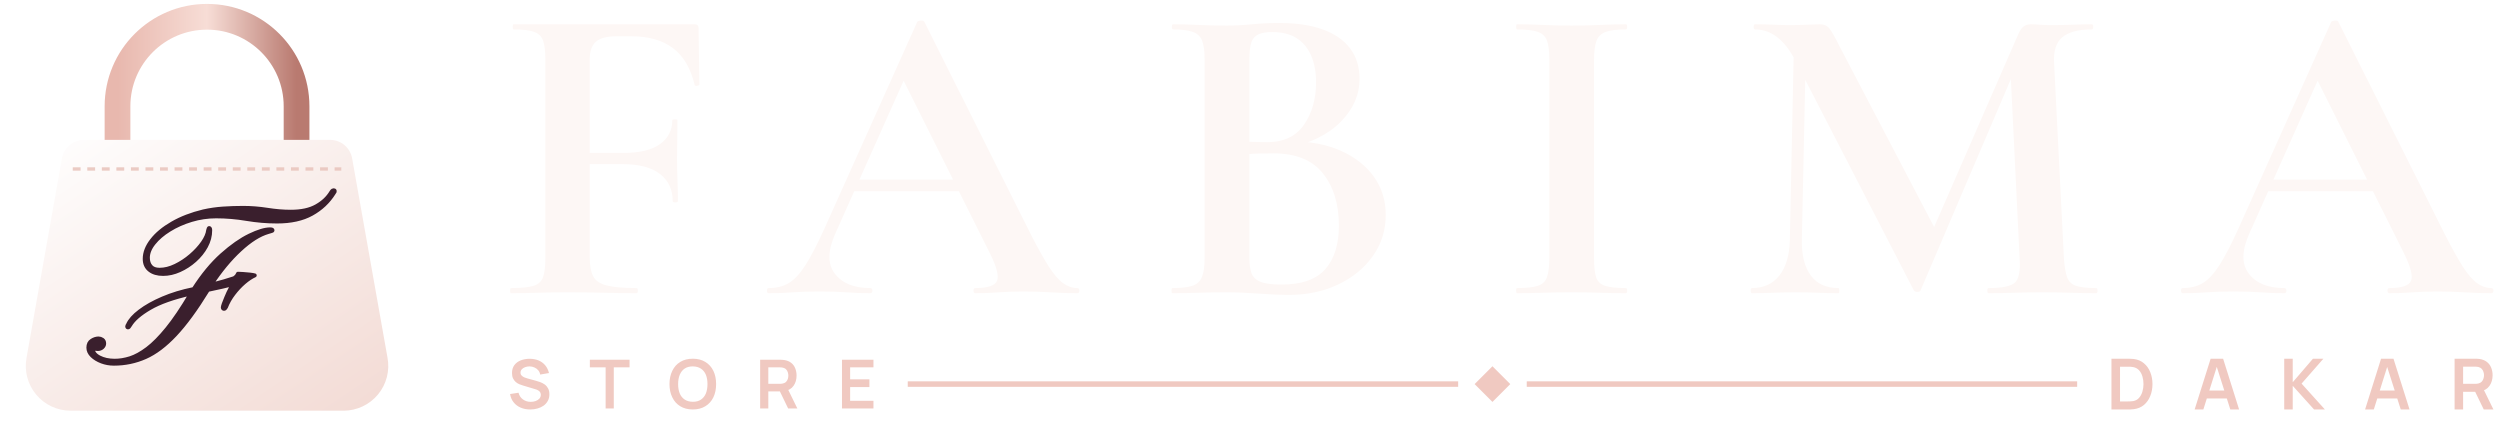
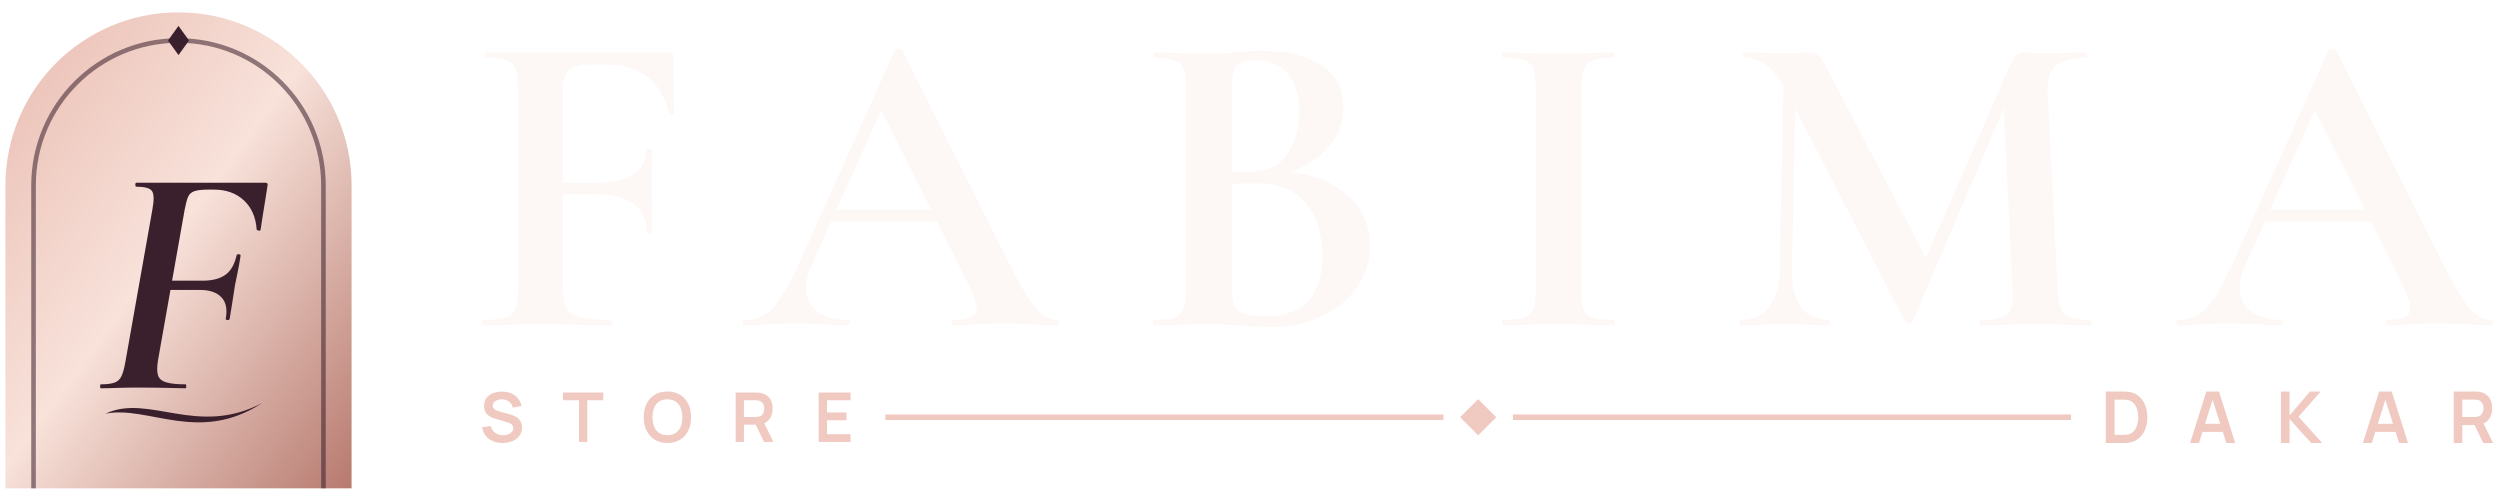
- <svg xmlns="http://www.w3.org/2000/svg" viewBox="0 -1 364.5 62">
+ <svg xmlns="http://www.w3.org/2000/svg" viewBox="0 -7.0 359.5 72.0">
  <defs>
-     <linearGradient id="hg" x1="0" y1="0" x2="1" y2="0">
-       <stop offset="0" stop-color="#e8b8ae" />
-       <stop offset=".5" stop-color="#f7ddd6" />
-       <stop offset="1" stop-color="#b97a70" />
+     <linearGradient id="hg" x1="0" y1="0" x2="1" y2="1">
+       <stop offset="0" stop-color="#e9bcb1" />
+       <stop offset=".48" stop-color="#f8e2da" />
+       <stop offset="1" stop-color="#b77a6f" />
    </linearGradient>
-     <linearGradient id="hb" x1="0" y1="0" x2=".9" y2="1">
-       <stop offset="0" stop-color="#ffffff" />
-       <stop offset="1" stop-color="#f3dcd6" />
+     <linearGradient id="hp" x1="0" y1="0" x2=".7" y2="1">
+       <stop offset="0" stop-color="#5e2d46" />
+       <stop offset="1" stop-color="#2a1420" />
    </linearGradient>
  </defs>
-   <g transform="translate(0 -1) scale(0.8158) translate(-13 -17)">
-     <path d="M34 43.5V36A16 16 0 0 1 66 36V43.5" fill="none" stroke="url(#hg)" stroke-width="4.6" stroke-linecap="round" />
-     <path d="M28 42H72A4 4 0 0 1 75.95 45.4L82.25 80.9A8 8 0 0 1 74.4 90.4H25.6A8 8 0 0 1 17.75 80.9L24.05 45.4A4 4 0 0 1 28 42Z" fill="url(#hb)" />
-     <path d="M26 47.2H74" stroke="#e9c6be" stroke-opacity="0.9" stroke-width=".6" stroke-dasharray="1.4 1.2" />
-     <path d="M42.15 65.96L42.15 65.96Q40.65 65.96 39.76 65.26Q38.86 64.56 38.86 63.26L38.86 63.26Q38.86 61.61 40.15 59.95Q41.44 58.28 43.8 56.92Q46.17 55.55 49.35 54.78L49.35 54.78Q51.09 54.39 52.88 54.27Q54.67 54.15 56.46 54.15L56.46 54.15Q58.58 54.15 60.77 54.49Q62.95 54.84 64.98 54.84L64.98 54.84Q67.8 54.84 69.55 53.85Q71.3 52.87 72.21 51.34L72.21 51.34Q72.36 51.1 72.46 51.05Q72.56 51 72.64 51L72.64 51Q72.82 51 72.82 51.14L72.82 51.14Q72.82 51.22 72.8 51.3Q72.78 51.37 72.64 51.53L72.64 51.53Q71.18 53.85 68.71 55.22Q66.24 56.59 62.52 56.59L62.52 56.59Q59.81 56.59 57.06 56.13Q54.31 55.67 51.62 55.67L51.62 55.67Q49.37 55.67 47.2 56.32Q45.02 56.98 43.27 58.07Q41.52 59.15 40.48 60.46Q39.43 61.77 39.43 63.07L39.43 63.07Q39.43 64.03 39.94 64.62Q40.44 65.21 41.52 65.21L41.52 65.21Q42.9 65.21 44.36 64.5Q45.83 63.79 47.11 62.69Q48.39 61.59 49.24 60.38Q50.08 59.17 50.2 58.16L50.2 58.16Q50.3 57.75 50.38 57.75L50.38 57.75Q50.57 57.75 50.57 58.16L50.57 58.16Q50.57 59.64 49.82 61.03Q49.06 62.42 47.81 63.53Q46.56 64.64 45.08 65.3Q43.61 65.96 42.15 65.96ZM33.35 82L33.35 82Q32.21 82 31.17 81.61Q30.12 81.21 29.45 80.56Q28.79 79.91 28.79 79.13L28.79 79.13Q28.79 78.26 29.4 77.88Q30.01 77.49 30.62 77.49L30.62 77.49Q30.95 77.49 31.29 77.71Q31.62 77.93 31.62 78.4L31.62 78.4Q31.62 78.77 31.29 79.08Q30.95 79.38 30.5 79.38L30.5 79.38Q30.24 79.38 30.01 79.34Q29.77 79.3 29.57 79.19L29.57 79.19L29.57 79.28Q29.57 80.25 30.72 80.86Q31.88 81.47 33.51 81.47L33.51 81.47Q34.83 81.47 36.26 81.02Q37.7 80.56 39.35 79.32Q40.99 78.08 42.89 75.74Q44.79 73.4 47.03 69.62L47.03 69.62Q47.03 69.6 47.13 69.46L47.13 69.46Q42.39 70.53 39.76 72.07Q37.13 73.61 36.24 75.13L36.24 75.13Q36.03 75.52 35.87 75.52L35.87 75.52Q35.73 75.52 35.73 75.37L35.73 75.37Q35.73 75.21 35.87 75.03L35.87 75.03Q36.38 73.85 38.01 72.62Q39.63 71.39 42.08 70.34Q44.53 69.29 47.52 68.68L47.52 68.68Q47.58 68.68 47.62 68.66L47.62 68.66Q50.02 64.92 52.66 62.56Q55.3 60.21 57.6 59.1Q59.9 57.99 61.26 57.99L61.26 57.99Q61.71 57.99 61.71 58.16L61.71 58.16Q61.71 58.24 61.56 58.28Q61.4 58.32 60.89 58.48L60.89 58.48Q58.58 59.15 55.89 61.64Q53.19 64.13 50.71 67.91L50.71 67.91Q51.93 67.59 53.03 67.28Q54.14 66.96 54.86 66.71L54.86 66.71Q55.04 66.59 55.22 66.41Q55.4 66.23 55.53 65.92L55.53 65.92Q55.77 65.92 56.4 65.96Q57.03 66 57.66 66.07Q58.29 66.14 58.53 66.22L58.53 66.22Q57.62 66.63 56.62 67.49Q55.61 68.36 54.75 69.49Q53.88 70.62 53.39 71.88L53.39 71.88Q53.21 72.2 53.05 72.2L53.05 72.2Q52.82 72.2 52.82 71.92L52.82 71.92Q52.82 71.8 52.98 71.33L52.98 71.33Q53.43 70.15 53.81 69.32Q54.2 68.48 54.69 67.73L54.69 67.73Q53.9 67.99 52.67 68.26Q51.44 68.54 50.14 68.81L50.14 68.81L50.06 68.95Q46.99 73.95 44.31 76.8Q41.62 79.66 38.97 80.83Q36.32 82 33.35 82Z" fill="#3a1f2d" stroke="#3a1f2d" stroke-width=".7" stroke-linejoin="round" />
+   <g transform="translate(0 -6.00) scale(0.7778) translate(-17 -5)">
+     <path d="M18 94V38A32 32 0 0 1 82 38V94Z" fill="url(#hg)" />
+     <path d="M23.2 94V38A26.8 26.8 0 0 1 76.8 38V94" fill="none" stroke="#3a1f2d" stroke-opacity="0.55" stroke-width=".85" />
+     <path d="M50 8.5L51.944 11.2L50 13.9L48.056 11.2Z" fill="#3a1f2d" />
+     <path d="M35.63 75.50L35.63 75.50Q35.51 75.50 35.51 75.13Q35.51 74.77 35.63 74.77L35.63 74.77Q37.27 74.77 38.15 74.46Q39.04 74.16 39.46 73.25Q39.89 72.33 40.19 70.57L40.19 70.57L45.18 42.42Q45.66 39.81 45.09 39.02Q44.51 38.23 42.20 38.23L42.20 38.23Q42.02 38.23 42.02 37.86Q42.02 37.50 42.20 37.50L42.20 37.50L66.09 37.50Q66.58 37.50 66.46 38.04L66.46 38.04Q66.27 39.20 66.03 40.78Q65.79 42.36 65.54 43.82Q65.30 45.28 65.18 46.19L65.18 46.19Q65.12 46.43 64.78 46.34Q64.45 46.25 64.45 46.13L64.45 46.13Q64.21 42.72 62.08 40.75Q59.95 38.77 56.55 38.77L56.55 38.77L55.51 38.77Q53.81 38.77 52.96 39.05Q52.11 39.32 51.77 40.11Q51.44 40.90 51.14 42.48L51.14 42.48L46.21 70.33Q45.91 72.15 46.21 73.09Q46.51 74.04 47.73 74.40Q48.95 74.77 51.32 74.77L51.32 74.77Q51.44 74.77 51.44 75.13Q51.44 75.50 51.32 75.50L51.32 75.50Q50.16 75.50 47.97 75.43Q45.78 75.37 42.26 75.37L42.26 75.37Q40.37 75.37 38.67 75.43Q36.97 75.50 35.63 75.50ZM59.46 62.67L59.46 62.67Q59.40 62.91 59.04 62.88Q58.67 62.85 58.74 62.61L58.74 62.61Q59.22 59.99 57.91 58.65Q56.61 57.32 53.99 57.32L53.99 57.32L45.91 57.32L46.09 55.61L54.42 55.61Q57.15 55.61 58.67 54.52Q60.19 53.43 60.74 50.93L60.74 50.93Q60.80 50.69 61.17 50.72Q61.53 50.75 61.47 51.05L61.47 51.05Q61.17 53.00 60.92 54.12Q60.68 55.25 60.44 56.47L60.44 56.47Q60.19 57.99 59.98 59.44Q59.77 60.90 59.46 62.67Z" fill="#3a1f2d" />
+     <path d="M36.5 80.2C44.5 76.4 53.5 84.6 65.5 78.2C53.8 85.9 44.4 78.6 36.5 80.2Z" fill="#3a1f2d" />
  </g>
-   <path d="M74.49 41.75L74.49 41.75Q74.37 41.75 74.37 41.37Q74.37 41 74.49 41L74.49 41Q76.69 41 77.76 40.68Q78.82 40.37 79.17 39.43Q79.51 38.49 79.51 36.67L79.51 36.67L79.51 7.62Q79.51 5.8 79.17 4.89Q78.82 3.98 77.85 3.64Q76.88 3.29 74.87 3.29L74.87 3.29Q74.75 3.29 74.75 2.91Q74.75 2.54 74.87 2.54L74.87 2.54L101.28 2.54Q101.85 2.54 101.85 3.1L101.85 3.1L101.97 11.32Q101.97 11.45 101.66 11.51Q101.35 11.57 101.28 11.38L101.28 11.38Q100.41 7.74 98.12 6.02Q95.83 4.29 92.06 4.29L92.06 4.29L89.87 4.29Q87.8 4.29 86.89 5.08Q85.98 5.86 85.98 7.68L85.98 7.68L85.98 36.42Q85.98 38.3 86.48 39.27Q86.98 40.24 88.45 40.62Q89.93 41 92.81 41L92.81 41Q93 41 93 41.37Q93 41.75 92.81 41.75L92.81 41.75Q90.74 41.75 88.27 41.69Q85.79 41.62 82.53 41.62L82.53 41.62Q80.33 41.62 78.23 41.69Q76.13 41.75 74.49 41.75ZM98.08 28.32L98.08 28.32Q98.08 25.81 96.23 24.37Q94.38 22.93 90.74 22.93L90.74 22.93L82.9 22.93L82.9 21.3L90.81 21.3Q94.45 21.3 96.23 20.01Q98.02 18.72 98.02 16.53L98.02 16.53Q98.02 16.4 98.4 16.4Q98.77 16.4 98.77 16.53L98.77 16.53Q98.77 18.6 98.74 19.73Q98.71 20.86 98.71 22.11L98.71 22.11Q98.71 23.68 98.77 25.15Q98.84 26.63 98.84 28.32L98.84 28.32Q98.84 28.51 98.46 28.51Q98.08 28.51 98.08 28.32ZM142.38 26.88L123.24 26.88L124.12 25.19L141.94 25.19L142.38 26.88ZM157.06 41L157.06 41Q157.37 41 157.37 41.37Q157.37 41.75 157.06 41.75L157.06 41.75Q155.18 41.75 153.17 41.62Q151.16 41.5 149.28 41.5L149.28 41.5Q147.21 41.5 145.64 41.62Q144.07 41.75 142.19 41.75L142.19 41.75Q141.94 41.75 141.94 41.37Q141.94 41 142.19 41L142.19 41Q144.89 41 145.36 39.96Q145.83 38.93 144.32 35.91L144.32 35.91L131.4 10.07L134.22 5.24L121.8 33.03Q120.11 36.79 121.71 38.89Q123.31 41 126.88 41L126.88 41Q127.2 41 127.2 41.37Q127.2 41.75 126.88 41.75L126.88 41.75Q125 41.75 123.43 41.62Q121.86 41.5 119.48 41.5L119.48 41.5Q117.09 41.5 115.62 41.62Q114.15 41.75 112.08 41.75L112.08 41.75Q111.82 41.75 111.82 41.37Q111.82 41 112.08 41L112.08 41Q113.77 41 114.99 40.28Q116.22 39.55 117.41 37.7Q118.6 35.85 120.17 32.4L120.17 32.4L133.72 2.22Q133.78 2.04 134.25 2Q134.72 1.97 134.79 2.22L134.79 2.22L150.28 33.15Q151.79 36.1 152.89 37.83Q153.99 39.55 154.99 40.28Q155.99 41 157.06 41ZM187.49 20.67L187.49 20.67L188.18 19.6Q192.38 19.6 195.49 20.98Q198.59 22.36 200.32 24.78Q202.04 27.19 202.04 30.33L202.04 30.33Q202.04 33.66 200.19 36.29Q198.34 38.93 195.14 40.46Q191.94 42 187.86 42L187.86 42Q186.17 42 183.57 41.81Q180.96 41.62 178.83 41.62L178.83 41.62Q176.57 41.62 174.56 41.69Q172.56 41.75 170.93 41.75L170.93 41.75Q170.8 41.75 170.8 41.37Q170.8 41 170.93 41L170.93 41Q172.81 41 173.81 40.68Q174.82 40.37 175.22 39.43Q175.63 38.49 175.63 36.67L175.63 36.67L175.63 7.62Q175.63 5.8 175.25 4.89Q174.88 3.98 173.87 3.64Q172.87 3.29 171.05 3.29L171.05 3.29Q170.86 3.29 170.86 2.91Q170.86 2.54 171.05 2.54L171.05 2.54Q172.62 2.54 174.6 2.63Q176.57 2.73 178.83 2.73L178.83 2.73Q180.59 2.73 182.56 2.54Q184.54 2.35 186.48 2.35L186.48 2.35Q190.25 2.35 192.85 3.29Q195.46 4.23 196.84 6.05Q198.22 7.87 198.22 10.51L198.22 10.51Q198.22 13.96 195.49 16.75Q192.76 19.54 187.49 20.67ZM185.48 3.67L185.48 3.67Q184.23 3.67 183.47 4.01Q182.72 4.36 182.44 5.2Q182.16 6.05 182.16 7.74L182.16 7.74L182.16 20.04L179.9 19.6Q181.97 19.67 183.28 19.7Q184.6 19.73 184.73 19.73L184.73 19.73Q188.37 19.73 190.12 17.19Q191.88 14.65 191.88 11.01L191.88 11.01Q191.88 8.69 191.13 7.02Q190.37 5.36 188.96 4.51Q187.55 3.67 185.48 3.67ZM186.86 40.49L186.86 40.49Q191.25 40.49 193.23 38.24Q195.21 35.98 195.21 31.9L195.21 31.9Q195.21 27.19 192.88 24.28Q190.56 21.36 185.67 21.36L185.67 21.36Q184.85 21.36 183.35 21.39Q181.84 21.42 180.15 21.74L180.15 21.74L182.16 20.98L182.16 36.67Q182.16 37.99 182.47 38.83Q182.78 39.68 183.79 40.09Q184.79 40.49 186.86 40.49ZM232.41 7.74L232.41 36.67Q232.41 38.49 232.72 39.43Q233.04 40.37 234.04 40.68Q235.05 41 237.05 41L237.05 41Q237.24 41 237.24 41.37Q237.24 41.75 237.05 41.75L237.05 41.75Q235.42 41.75 233.45 41.69Q231.47 41.62 229.08 41.62L229.08 41.62Q226.83 41.62 224.82 41.69Q222.81 41.75 221.18 41.75L221.18 41.75Q221.05 41.75 221.05 41.37Q221.05 41 221.18 41L221.18 41Q223.19 41 224.19 40.68Q225.19 40.37 225.54 39.43Q225.89 38.49 225.89 36.67L225.89 36.67L225.89 7.62Q225.89 5.8 225.54 4.89Q225.19 3.98 224.19 3.64Q223.19 3.29 221.18 3.29L221.18 3.29Q221.05 3.29 221.05 2.91Q221.05 2.54 221.18 2.54L221.18 2.54Q222.81 2.54 224.82 2.63Q226.83 2.73 229.08 2.73L229.08 2.73Q231.47 2.73 233.48 2.63Q235.48 2.54 237.05 2.54L237.05 2.54Q237.24 2.54 237.24 2.91Q237.24 3.29 237.05 3.29L237.05 3.29Q235.05 3.29 234.07 3.67Q233.1 4.04 232.76 4.98Q232.41 5.93 232.41 7.74L232.41 7.74ZM260.96 33.97L260.96 33.97L261.58 3.98L263.34 4.11L262.71 33.97Q262.65 37.3 264 39.15Q265.35 41 268.05 41L268.05 41Q268.17 41 268.17 41.37Q268.17 41.75 268.05 41.75L268.05 41.75Q266.67 41.75 265.19 41.69Q263.72 41.62 261.96 41.62L261.96 41.62Q260.02 41.62 258.42 41.69Q256.82 41.75 255.44 41.75L255.44 41.75Q255.25 41.75 255.25 41.37Q255.25 41 255.44 41L255.44 41Q258.01 41 259.45 39.15Q260.89 37.3 260.96 33.97ZM305.63 41L305.63 41Q305.82 41 305.82 41.37Q305.82 41.75 305.63 41.75L305.63 41.75Q304.06 41.75 302.02 41.69Q299.98 41.62 297.72 41.62L297.72 41.62Q295.46 41.62 293.52 41.69Q291.57 41.75 289.94 41.75L289.94 41.75Q289.75 41.75 289.75 41.37Q289.75 41 289.94 41L289.94 41Q292.95 41 293.8 40.18Q294.65 39.37 294.46 36.67L294.46 36.67L293.08 8.37L296.09 3.73L280.03 41.31Q279.97 41.56 279.56 41.56Q279.15 41.56 279.02 41.31L279.02 41.31L261.71 7.74Q259.39 3.29 255.87 3.29L255.87 3.29Q255.69 3.29 255.69 2.91Q255.69 2.54 255.87 2.54L255.87 2.54Q257.13 2.54 258.54 2.6Q259.95 2.66 260.89 2.66L260.89 2.66Q262.4 2.66 263.56 2.6Q264.72 2.54 265.35 2.54L265.35 2.54Q266.23 2.54 266.73 3.16Q267.23 3.79 268.23 5.8L268.23 5.8L282.35 32.78L279.4 38.05L294.21 4.11Q294.58 3.23 295.02 2.88Q295.46 2.54 296.09 2.54L296.09 2.54Q296.65 2.54 297.35 2.6Q298.04 2.66 298.98 2.66L298.98 2.66Q300.92 2.66 302.27 2.6Q303.62 2.54 305 2.54L305 2.54Q305.19 2.54 305.19 2.91Q305.19 3.29 305 3.29L305 3.29Q302.05 3.29 300.7 4.42Q299.35 5.55 299.48 8.06L299.48 8.06L300.92 36.67Q301.05 38.49 301.39 39.43Q301.74 40.37 302.71 40.68Q303.68 41 305.63 41ZM348.54 26.88L329.41 26.88L330.28 25.19L348.1 25.19L348.54 26.88ZM363.22 41L363.22 41Q363.54 41 363.54 41.37Q363.54 41.75 363.22 41.75L363.22 41.75Q361.34 41.75 359.33 41.62Q357.32 41.5 355.44 41.5L355.44 41.5Q353.37 41.5 351.8 41.62Q350.24 41.75 348.35 41.75L348.35 41.75Q348.1 41.75 348.1 41.37Q348.1 41 348.35 41L348.35 41Q351.05 41 351.52 39.96Q351.99 38.93 350.49 35.91L350.49 35.91L337.56 10.07L340.38 5.24L327.96 33.03Q326.27 36.79 327.87 38.89Q329.47 41 333.04 41L333.04 41Q333.36 41 333.36 41.37Q333.36 41.75 333.04 41.75L333.04 41.75Q331.16 41.75 329.59 41.62Q328.03 41.5 325.64 41.5L325.64 41.5Q323.26 41.5 321.78 41.62Q320.31 41.75 318.24 41.75L318.24 41.75Q317.99 41.75 317.99 41.37Q317.99 41 318.24 41L318.24 41Q319.93 41 321.15 40.28Q322.38 39.55 323.57 37.7Q324.76 35.85 326.33 32.4L326.33 32.4L339.88 2.22Q339.95 2.04 340.42 2Q340.89 1.97 340.95 2.22L340.95 2.22L356.45 33.15Q357.95 36.1 359.05 37.83Q360.15 39.55 361.15 40.28Q362.16 41 363.22 41Z" fill="#fdf7f5" />
-   <path d="M77.31 58.7L77.31 58.7Q76.53 58.7 75.91 58.43Q75.28 58.16 74.88 57.65Q74.48 57.15 74.37 56.45L74.37 56.45L75.6 56.26Q75.76 56.89 76.25 57.24Q76.74 57.59 77.38 57.59L77.38 57.59Q77.76 57.59 78.1 57.47Q78.43 57.35 78.64 57.12Q78.85 56.89 78.85 56.56L78.85 56.56Q78.85 56.42 78.8 56.29Q78.75 56.16 78.66 56.07Q78.56 55.97 78.41 55.89Q78.26 55.8 78.06 55.75L78.06 55.75L76.23 55.2Q75.99 55.13 75.72 55.02Q75.44 54.9 75.2 54.7Q74.96 54.49 74.8 54.17Q74.65 53.86 74.65 53.39L74.65 53.39Q74.65 52.7 74.99 52.24Q75.34 51.77 75.93 51.54Q76.52 51.31 77.24 51.31L77.24 51.31Q77.97 51.32 78.54 51.56Q79.11 51.8 79.5 52.27Q79.88 52.73 80.04 53.39L80.04 53.39L78.76 53.61Q78.69 53.23 78.46 52.97Q78.24 52.71 77.91 52.57Q77.59 52.43 77.22 52.42L77.22 52.42Q76.87 52.42 76.57 52.53Q76.26 52.64 76.08 52.84Q75.89 53.05 75.89 53.33L75.89 53.33Q75.89 53.59 76.05 53.75Q76.21 53.92 76.44 54.02Q76.68 54.11 76.92 54.18L76.92 54.18L78.19 54.53Q78.45 54.6 78.78 54.72Q79.1 54.84 79.41 55.05Q79.71 55.26 79.9 55.61Q80.1 55.95 80.1 56.49L80.1 56.49Q80.1 57.04 79.87 57.45Q79.64 57.87 79.25 58.15Q78.86 58.42 78.36 58.56Q77.86 58.7 77.31 58.7ZM89.49 58.55L88.3 58.55L88.3 52.56L86 52.56L86 51.45L91.79 51.45L91.79 52.56L89.49 52.56L89.49 58.55ZM101.01 58.7L101.01 58.7Q99.94 58.7 99.18 58.23Q98.42 57.77 98.02 56.93Q97.61 56.1 97.61 55L97.61 55Q97.61 53.9 98.02 53.07Q98.42 52.23 99.18 51.77Q99.94 51.3 101.01 51.3L101.01 51.3Q102.07 51.3 102.84 51.77Q103.6 52.23 104.01 53.07Q104.41 53.9 104.41 55L104.41 55Q104.41 56.1 104.01 56.93Q103.6 57.77 102.84 58.23Q102.07 58.7 101.01 58.7ZM101.01 57.58L101.01 57.58Q101.72 57.59 102.2 57.26Q102.68 56.94 102.92 56.36Q103.15 55.78 103.15 55L103.15 55Q103.15 54.22 102.92 53.65Q102.68 53.07 102.2 52.75Q101.72 52.43 101.01 52.42L101.01 52.42Q100.29 52.42 99.82 52.74Q99.35 53.06 99.11 53.64Q98.87 54.22 98.87 55L98.87 55Q98.87 55.78 99.1 56.35Q99.34 56.93 99.82 57.25Q100.29 57.57 101.01 57.58ZM112.02 58.55L110.83 58.55L110.83 51.45L113.76 51.45Q113.87 51.45 114.03 51.46Q114.19 51.46 114.33 51.49L114.33 51.49Q114.95 51.58 115.35 51.9Q115.75 52.21 115.94 52.69Q116.14 53.18 116.14 53.76L116.14 53.76Q116.14 54.63 115.7 55.25Q115.26 55.88 114.35 56.03L114.35 56.03L113.85 56.07L112.02 56.07L112.02 58.55ZM116.25 58.55L114.91 58.55L113.51 55.66L114.71 55.4L116.25 58.55ZM112.02 52.56L112.02 54.96L113.71 54.96Q113.81 54.96 113.93 54.95Q114.06 54.94 114.16 54.91L114.16 54.91Q114.46 54.84 114.63 54.65Q114.8 54.46 114.87 54.23Q114.94 53.99 114.94 53.76L114.94 53.76Q114.94 53.54 114.87 53.3Q114.8 53.06 114.63 52.87Q114.46 52.68 114.16 52.61L114.16 52.61Q114.06 52.58 113.93 52.57Q113.81 52.56 113.71 52.56L113.71 52.56L112.02 52.56ZM127.35 58.55L122.76 58.55L122.76 51.45L127.35 51.45L127.35 52.56L123.95 52.56L123.95 54.31L126.76 54.31L126.76 55.43L123.95 55.43L123.95 57.44L127.35 57.44L127.35 58.55ZM310.2 58.7L307.85 58.7L307.85 51.3L310.2 51.3Q310.3 51.3 310.57 51.31Q310.85 51.31 311.1 51.34L311.1 51.34Q311.98 51.45 312.59 51.97Q313.2 52.48 313.51 53.27Q313.83 54.06 313.83 55L313.83 55Q313.83 55.94 313.51 56.73Q313.2 57.52 312.59 58.04Q311.98 58.55 311.1 58.66L311.1 58.66Q310.85 58.69 310.57 58.7Q310.3 58.7 310.2 58.7L310.2 58.7ZM309.1 52.47L309.1 57.53L310.2 57.53Q310.36 57.53 310.6 57.52Q310.84 57.51 311.02 57.48L311.02 57.48Q311.55 57.38 311.87 57.01Q312.2 56.64 312.36 56.11Q312.52 55.58 312.52 55L312.52 55Q312.52 54.4 312.36 53.87Q312.2 53.34 311.87 52.98Q311.54 52.62 311.02 52.52L311.02 52.52Q310.84 52.48 310.6 52.47Q310.36 52.47 310.2 52.47L310.2 52.47L309.1 52.47ZM321.25 58.7L319.98 58.7L322.31 51.3L324.13 51.3L326.46 58.7L325.18 58.7L323.07 52.06L323.34 52.06L321.25 58.7ZM325.16 57.1L321.28 57.1L321.28 55.94L325.16 55.94L325.16 57.1ZM334.28 58.7L333.04 58.7L333.04 51.3L334.28 51.3L334.28 54.73L337.23 51.3L338.75 51.3L335.57 54.93L338.97 58.7L337.39 58.7L334.28 55.25L334.28 58.7ZM346.1 58.7L344.83 58.7L347.16 51.3L348.97 51.3L351.31 58.7L350.03 58.7L347.91 52.06L348.19 52.06L346.1 58.7ZM350.01 57.1L346.13 57.1L346.13 55.94L350.01 55.94L350.01 57.1ZM359.12 58.7L357.88 58.7L357.88 51.3L360.94 51.3Q361.05 51.3 361.22 51.31Q361.39 51.32 361.53 51.34L361.53 51.34Q362.17 51.44 362.59 51.77Q363.01 52.1 363.21 52.6Q363.42 53.1 363.42 53.71L363.42 53.71Q363.42 54.62 362.96 55.27Q362.5 55.92 361.56 56.07L361.56 56.07L361.03 56.12L359.12 56.12L359.12 58.7ZM363.54 58.7L362.13 58.7L360.67 55.69L361.93 55.41L363.54 58.7ZM359.12 52.46L359.12 54.96L360.89 54.96Q360.99 54.96 361.12 54.95Q361.25 54.94 361.36 54.91L361.36 54.91Q361.67 54.83 361.84 54.64Q362.02 54.44 362.09 54.19Q362.17 53.95 362.17 53.71L362.17 53.71Q362.17 53.47 362.09 53.23Q362.02 52.98 361.84 52.78Q361.67 52.59 361.36 52.51L361.36 52.51Q361.25 52.48 361.12 52.47Q360.99 52.46 360.89 52.46L360.89 52.46L359.12 52.46Z" fill="#f0c9c1" />
-   <path d="M132.35 55H212.60M222.60 55H302.85" stroke="#f0c9c1" stroke-width=".8" />
-   <path d="M217.599 52.4L220.199 55L217.599 57.6L214.999 55Z" fill="#f0c9c1" />
+   <g transform="translate(69.33 0)">
+     <path d="M0.13 39.75L0.13 39.75Q0 39.75 0 39.37Q0 39 0.13 39L0.13 39Q2.32 39 3.39 38.68Q4.46 38.37 4.8 37.43Q5.15 36.49 5.15 34.67L5.15 34.67L5.15 5.62Q5.15 3.8 4.8 2.89Q4.46 1.98 3.48 1.64Q2.51 1.29 0.5 1.29L0.5 1.29Q0.38 1.29 0.38 0.91Q0.38 0.54 0.5 0.54L0.5 0.54L26.92 0.54Q27.48 0.54 27.48 1.1L27.48 1.1L27.61 9.32Q27.61 9.45 27.29 9.51Q26.98 9.57 26.92 9.38L26.92 9.38Q26.04 5.74 23.75 4.02Q21.46 2.29 17.69 2.29L17.69 2.29L15.5 2.29Q13.43 2.29 12.52 3.08Q11.61 3.86 11.61 5.68L11.61 5.68L11.61 34.42Q11.61 36.3 12.11 37.27Q12.61 38.24 14.09 38.62Q15.56 39 18.45 39L18.45 39Q18.63 39 18.63 39.37Q18.63 39.75 18.45 39.75L18.45 39.75Q16.38 39.75 13.9 39.69Q11.42 39.62 8.16 39.62L8.16 39.62Q5.96 39.62 3.86 39.69Q1.76 39.75 0.13 39.75ZM23.72 26.32L23.72 26.32Q23.72 23.81 21.87 22.37Q20.01 20.93 16.38 20.93L16.38 20.93L8.53 20.93L8.53 19.3L16.44 19.3Q20.08 19.3 21.87 18.01Q23.65 16.72 23.65 14.53L23.65 14.53Q23.65 14.4 24.03 14.4Q24.41 14.4 24.41 14.53L24.41 14.53Q24.41 16.6 24.37 17.73Q24.34 18.86 24.34 20.11L24.34 20.11Q24.34 21.68 24.41 23.15Q24.47 24.63 24.47 26.32L24.47 26.32Q24.47 26.51 24.09 26.51Q23.72 26.51 23.72 26.32ZM68.01 24.88L48.87 24.88L49.75 23.19L67.57 23.19L68.01 24.88ZM82.69 39L82.69 39Q83.01 39 83.01 39.37Q83.01 39.75 82.69 39.75L82.69 39.75Q80.81 39.75 78.8 39.62Q76.79 39.5 74.91 39.5L74.91 39.5Q72.84 39.5 71.27 39.62Q69.7 39.75 67.82 39.75L67.82 39.75Q67.57 39.75 67.57 39.37Q67.57 39 67.82 39L67.82 39Q70.52 39 70.99 37.96Q71.46 36.93 69.96 33.91L69.96 33.91L57.03 8.07L59.85 3.24L47.43 31.03Q45.74 34.79 47.34 36.89Q48.94 39 52.51 39L52.51 39Q52.83 39 52.83 39.37Q52.83 39.75 52.51 39.75L52.51 39.75Q50.63 39.75 49.06 39.62Q47.49 39.5 45.11 39.5L45.11 39.5Q42.73 39.5 41.25 39.62Q39.78 39.75 37.71 39.75L37.71 39.75Q37.46 39.75 37.46 39.37Q37.46 39 37.71 39L37.71 39Q39.4 39 40.62 38.28Q41.85 37.55 43.04 35.7Q44.23 33.85 45.8 30.4L45.8 30.4L59.35 0.22Q59.41 0.04 59.89 0Q60.36-0.03 60.42 0.22L60.42 0.22L75.92 31.15Q77.42 34.1 78.52 35.83Q79.62 37.55 80.62 38.28Q81.62 39 82.69 39ZM113.12 18.67L113.12 18.67L113.81 17.6Q118.01 17.6 121.12 18.98Q124.22 20.36 125.95 22.78Q127.68 25.19 127.68 28.33L127.68 28.33Q127.68 31.66 125.82 34.29Q123.97 36.93 120.77 38.46Q117.57 40 113.5 40L113.5 40Q111.8 40 109.2 39.81Q106.6 39.62 104.46 39.62L104.46 39.62Q102.2 39.62 100.2 39.69Q98.19 39.75 96.56 39.75L96.56 39.75Q96.43 39.75 96.43 39.37Q96.43 39 96.56 39L96.56 39Q98.44 39 99.44 38.68Q100.45 38.37 100.85 37.43Q101.26 36.49 101.26 34.67L101.26 34.67L101.26 5.62Q101.26 3.8 100.89 2.89Q100.51 1.98 99.51 1.64Q98.5 1.29 96.68 1.29L96.68 1.29Q96.49 1.29 96.49 0.91Q96.49 0.54 96.68 0.54L96.68 0.54Q98.25 0.54 100.23 0.63Q102.2 0.73 104.46 0.73L104.46 0.73Q106.22 0.73 108.19 0.54Q110.17 0.35 112.12 0.35L112.12 0.35Q115.88 0.35 118.48 1.29Q121.09 2.23 122.47 4.05Q123.85 5.87 123.85 8.51L123.85 8.51Q123.85 11.96 121.12 14.75Q118.39 17.54 113.12 18.67ZM111.11 1.67L111.11 1.67Q109.86 1.67 109.1 2.01Q108.35 2.36 108.07 3.2Q107.79 4.05 107.79 5.74L107.79 5.74L107.79 18.04L105.53 17.6Q107.6 17.67 108.92 17.7Q110.23 17.73 110.36 17.73L110.36 17.73Q114 17.73 115.76 15.19Q117.51 12.65 117.51 9.01L117.51 9.01Q117.51 6.69 116.76 5.02Q116.01 3.36 114.59 2.51Q113.18 1.67 111.11 1.67ZM112.49 38.49L112.49 38.49Q116.88 38.49 118.86 36.24Q120.84 33.98 120.84 29.9L120.84 29.9Q120.84 25.19 118.52 22.28Q116.19 19.36 111.3 19.36L111.3 19.36Q110.48 19.36 108.98 19.39Q107.47 19.42 105.78 19.74L105.78 19.74L107.79 18.98L107.79 34.67Q107.79 35.99 108.1 36.83Q108.41 37.68 109.42 38.09Q110.42 38.49 112.49 38.49ZM158.04 5.74L158.04 34.67Q158.04 36.49 158.35 37.43Q158.67 38.37 159.67 38.68Q160.68 39 162.68 39L162.68 39Q162.87 39 162.87 39.37Q162.87 39.75 162.68 39.75L162.68 39.75Q161.05 39.75 159.08 39.69Q157.1 39.62 154.72 39.62L154.72 39.62Q152.46 39.62 150.45 39.69Q148.44 39.75 146.81 39.75L146.81 39.75Q146.69 39.75 146.69 39.37Q146.69 39 146.81 39L146.81 39Q148.82 39 149.82 38.68Q150.83 38.37 151.17 37.43Q151.52 36.49 151.52 34.67L151.52 34.67L151.52 5.62Q151.52 3.8 151.17 2.89Q150.83 1.98 149.82 1.64Q148.82 1.29 146.81 1.29L146.81 1.29Q146.69 1.29 146.69 0.91Q146.69 0.54 146.81 0.54L146.81 0.54Q148.44 0.54 150.45 0.63Q152.46 0.73 154.72 0.73L154.72 0.73Q157.1 0.73 159.11 0.63Q161.12 0.54 162.68 0.54L162.68 0.54Q162.87 0.54 162.87 0.91Q162.87 1.29 162.68 1.29L162.68 1.29Q160.68 1.29 159.7 1.67Q158.73 2.04 158.39 2.98Q158.04 3.93 158.04 5.74L158.04 5.74ZM186.59 31.97L186.59 31.97L187.22 1.98L188.97 2.11L188.34 31.97Q188.28 35.3 189.63 37.15Q190.98 39 193.68 39L193.68 39Q193.8 39 193.8 39.37Q193.8 39.75 193.68 39.75L193.68 39.75Q192.3 39.75 190.82 39.69Q189.35 39.62 187.59 39.62L187.59 39.62Q185.65 39.62 184.05 39.69Q182.45 39.75 181.07 39.75L181.07 39.75Q180.88 39.75 180.88 39.37Q180.88 39 181.07 39L181.07 39Q183.64 39 185.08 37.15Q186.53 35.3 186.59 31.97ZM231.26 39L231.26 39Q231.45 39 231.45 39.37Q231.45 39.75 231.26 39.75L231.26 39.75Q229.69 39.75 227.65 39.69Q225.61 39.62 223.35 39.62L223.35 39.62Q221.09 39.62 219.15 39.69Q217.21 39.75 215.57 39.75L215.57 39.75Q215.39 39.75 215.39 39.37Q215.39 39 215.57 39L215.57 39Q218.59 39 219.43 38.18Q220.28 37.37 220.09 34.67L220.09 34.67L218.71 6.37L221.72 1.73L205.66 39.31Q205.6 39.56 205.19 39.56Q204.78 39.56 204.66 39.31L204.66 39.31L187.34 5.74Q185.02 1.29 181.51 1.29L181.51 1.29Q181.32 1.29 181.32 0.91Q181.32 0.54 181.51 0.54L181.51 0.54Q182.76 0.54 184.17 0.6Q185.58 0.66 186.53 0.66L186.53 0.66Q188.03 0.66 189.19 0.6Q190.35 0.54 190.98 0.54L190.98 0.54Q191.86 0.54 192.36 1.16Q192.86 1.79 193.87 3.8L193.87 3.8L207.98 30.78L205.03 36.05L219.84 2.11Q220.22 1.23 220.66 0.88Q221.09 0.54 221.72 0.54L221.72 0.54Q222.29 0.54 222.98 0.6Q223.67 0.66 224.61 0.66L224.61 0.66Q226.55 0.66 227.9 0.6Q229.25 0.54 230.63 0.54L230.63 0.54Q230.82 0.54 230.82 0.91Q230.82 1.29 230.63 1.29L230.63 1.29Q227.68 1.29 226.33 2.42Q224.98 3.55 225.11 6.06L225.11 6.06L226.55 34.67Q226.68 36.49 227.02 37.43Q227.37 38.37 228.34 38.68Q229.31 39 231.26 39ZM274.17 24.88L255.04 24.88L255.92 23.19L273.73 23.19L274.17 24.88ZM288.85 39L288.85 39Q289.17 39 289.17 39.37Q289.17 39.75 288.85 39.75L288.85 39.75Q286.97 39.75 284.96 39.62Q282.96 39.5 281.07 39.5L281.07 39.5Q279 39.5 277.44 39.62Q275.87 39.75 273.98 39.75L273.98 39.75Q273.73 39.75 273.73 39.37Q273.73 39 273.98 39L273.98 39Q276.68 39 277.15 37.96Q277.62 36.93 276.12 33.91L276.12 33.91L263.19 8.07L266.02 3.24L253.59 31.03Q251.9 34.79 253.5 36.89Q255.1 39 258.68 39L258.68 39Q258.99 39 258.99 39.37Q258.99 39.75 258.68 39.75L258.68 39.75Q256.79 39.75 255.23 39.62Q253.66 39.5 251.27 39.5L251.27 39.5Q248.89 39.5 247.41 39.62Q245.94 39.75 243.87 39.75L243.87 39.75Q243.62 39.75 243.62 39.37Q243.62 39 243.87 39L243.87 39Q245.56 39 246.79 38.28Q248.01 37.55 249.2 35.7Q250.39 33.85 251.96 30.4L251.96 30.4L265.51 0.22Q265.58 0.04 266.05 0Q266.52-0.03 266.58 0.22L266.58 0.22L282.08 31.15Q283.58 34.1 284.68 35.83Q285.78 37.55 286.78 38.28Q287.79 39 288.85 39Z" fill="#fdf7f5" />
+     <path d="M2.94 56.7L2.94 56.7Q2.16 56.7 1.54 56.43Q0.91 56.16 0.51 55.65Q0.11 55.15-0 54.45L-0 54.45L1.23 54.26Q1.39 54.89 1.88 55.24Q2.37 55.59 3.01 55.59L3.01 55.59Q3.39 55.59 3.73 55.47Q4.07 55.35 4.28 55.12Q4.48 54.89 4.48 54.56L4.48 54.56Q4.48 54.42 4.43 54.29Q4.39 54.16 4.29 54.07Q4.19 53.97 4.04 53.89Q3.89 53.8 3.7 53.75L3.7 53.75L1.86 53.2Q1.62 53.13 1.35 53.02Q1.08 52.9 0.83 52.7Q0.59 52.49 0.43 52.17Q0.28 51.86 0.28 51.39L0.28 51.39Q0.28 50.7 0.62 50.24Q0.97 49.77 1.56 49.54Q2.15 49.31 2.87 49.31L2.87 49.31Q3.6 49.32 4.17 49.56Q4.75 49.8 5.13 50.27Q5.52 50.73 5.67 51.39L5.67 51.39L4.4 51.61Q4.32 51.23 4.09 50.97Q3.87 50.71 3.55 50.57Q3.22 50.43 2.86 50.42L2.86 50.42Q2.5 50.42 2.2 50.53Q1.89 50.64 1.71 50.84Q1.52 51.05 1.52 51.33L1.52 51.33Q1.52 51.59 1.68 51.75Q1.84 51.92 2.07 52.02Q2.31 52.11 2.55 52.18L2.55 52.18L3.82 52.53Q4.09 52.6 4.41 52.72Q4.74 52.84 5.04 53.05Q5.34 53.26 5.53 53.61Q5.73 53.95 5.73 54.49L5.73 54.49Q5.73 55.04 5.5 55.45Q5.27 55.87 4.88 56.15Q4.49 56.42 3.99 56.56Q3.49 56.7 2.94 56.7ZM15.12 56.55L13.93 56.55L13.93 50.56L11.63 50.56L11.63 49.45L17.42 49.45L17.42 50.56L15.12 50.56L15.12 56.55ZM26.64 56.7L26.64 56.7Q25.57 56.7 24.82 56.23Q24.06 55.77 23.65 54.93Q23.24 54.1 23.24 53L23.24 53Q23.24 51.9 23.65 51.07Q24.06 50.23 24.82 49.77Q25.57 49.3 26.64 49.3L26.64 49.3Q27.71 49.3 28.47 49.77Q29.23 50.23 29.64 51.07Q30.04 51.9 30.04 53L30.04 53Q30.04 54.1 29.64 54.93Q29.23 55.77 28.47 56.23Q27.71 56.7 26.64 56.7ZM26.64 55.58L26.64 55.58Q27.36 55.59 27.83 55.26Q28.31 54.94 28.55 54.36Q28.79 53.78 28.79 53L28.79 53Q28.79 52.22 28.55 51.65Q28.31 51.07 27.83 50.75Q27.36 50.43 26.64 50.42L26.64 50.42Q25.93 50.42 25.45 50.74Q24.98 51.06 24.74 51.64Q24.5 52.22 24.5 53L24.5 53Q24.5 53.78 24.74 54.35Q24.97 54.93 25.45 55.25Q25.93 55.57 26.64 55.58ZM37.65 56.55L36.46 56.55L36.46 49.45L39.39 49.45Q39.5 49.45 39.66 49.46Q39.82 49.46 39.96 49.49L39.96 49.49Q40.58 49.58 40.98 49.9Q41.38 50.21 41.58 50.69Q41.77 51.18 41.77 51.76L41.77 51.76Q41.77 52.63 41.33 53.25Q40.89 53.88 39.99 54.03L39.99 54.03L39.48 54.07L37.65 54.07L37.65 56.55ZM41.88 56.55L40.54 56.55L39.14 53.66L40.35 53.4L41.88 56.55ZM37.65 50.56L37.65 52.96L39.34 52.96Q39.44 52.96 39.57 52.95Q39.69 52.94 39.79 52.91L39.79 52.91Q40.09 52.84 40.26 52.65Q40.43 52.46 40.5 52.23Q40.57 51.99 40.57 51.76L40.57 51.76Q40.57 51.54 40.5 51.3Q40.43 51.06 40.26 50.87Q40.09 50.68 39.79 50.61L39.79 50.61Q39.69 50.58 39.57 50.57Q39.44 50.56 39.34 50.56L39.34 50.56L37.65 50.56ZM52.98 56.55L48.4 56.55L48.4 49.45L52.98 49.45L52.98 50.56L49.59 50.56L49.59 52.31L52.39 52.31L52.39 53.43L49.59 53.43L49.59 55.44L52.98 55.44L52.98 56.55ZM235.84 56.7L233.48 56.7L233.48 49.3L235.84 49.3Q235.93 49.3 236.2 49.31Q236.48 49.31 236.74 49.34L236.74 49.34Q237.61 49.45 238.22 49.97Q238.83 50.48 239.15 51.27Q239.46 52.06 239.46 53L239.46 53Q239.46 53.94 239.15 54.73Q238.83 55.52 238.22 56.04Q237.61 56.55 236.74 56.66L236.74 56.66Q236.48 56.69 236.21 56.7Q235.93 56.7 235.84 56.7L235.84 56.7ZM234.74 50.47L234.74 55.53L235.84 55.53Q235.99 55.53 236.23 55.52Q236.47 55.51 236.65 55.48L236.65 55.48Q237.18 55.38 237.51 55.01Q237.84 54.64 237.99 54.11Q238.15 53.58 238.15 53L238.15 53Q238.15 52.4 237.99 51.87Q237.83 51.34 237.5 50.98Q237.17 50.62 236.65 50.52L236.65 50.52Q236.47 50.48 236.23 50.47Q235.99 50.47 235.84 50.47L235.84 50.47L234.74 50.47ZM246.88 56.7L245.61 56.7L247.94 49.3L249.76 49.3L252.09 56.7L250.82 56.7L248.7 50.06L248.98 50.06L246.88 56.7ZM250.8 55.1L246.91 55.1L246.91 53.94L250.8 53.94L250.8 55.1ZM259.91 56.7L258.67 56.7L258.67 49.3L259.91 49.3L259.91 52.73L262.86 49.3L264.38 49.3L261.2 52.93L264.6 56.7L263.02 56.7L259.91 53.25L259.91 56.7ZM271.73 56.7L270.46 56.7L272.79 49.3L274.6 49.3L276.94 56.7L275.66 56.7L273.55 50.06L273.82 50.06L271.73 56.7ZM275.64 55.1L271.76 55.1L271.76 53.94L275.64 53.94L275.64 55.1ZM284.75 56.7L283.51 56.7L283.51 49.3L286.57 49.3Q286.68 49.3 286.85 49.31Q287.02 49.32 287.16 49.34L287.16 49.34Q287.81 49.44 288.22 49.77Q288.64 50.1 288.85 50.6Q289.05 51.1 289.05 51.71L289.05 51.71Q289.05 52.62 288.59 53.27Q288.13 53.92 287.19 54.07L287.19 54.07L286.66 54.12L284.75 54.12L284.75 56.7ZM289.17 56.7L287.76 56.7L286.31 53.69L287.56 53.41L289.17 56.7ZM284.75 50.46L284.75 52.96L286.52 52.96Q286.62 52.96 286.75 52.95Q286.88 52.94 286.99 52.91L286.99 52.91Q287.3 52.83 287.47 52.64Q287.65 52.44 287.73 52.19Q287.8 51.95 287.8 51.71L287.8 51.71Q287.8 51.47 287.73 51.23Q287.65 50.98 287.47 50.78Q287.3 50.59 286.99 50.51L286.99 50.51Q286.88 50.48 286.75 50.47Q286.62 50.46 286.52 50.46L286.52 50.46L284.75 50.46Z" fill="#f0c9c1" />
+     <path d="M57.98 53H138.23M148.23 53H228.48" stroke="#f0c9c1" stroke-width=".8" />
+     <path d="M143.23 50.4L145.83 53L143.23 55.6L140.63 53Z" fill="#f0c9c1" />
+   </g>
</svg>
